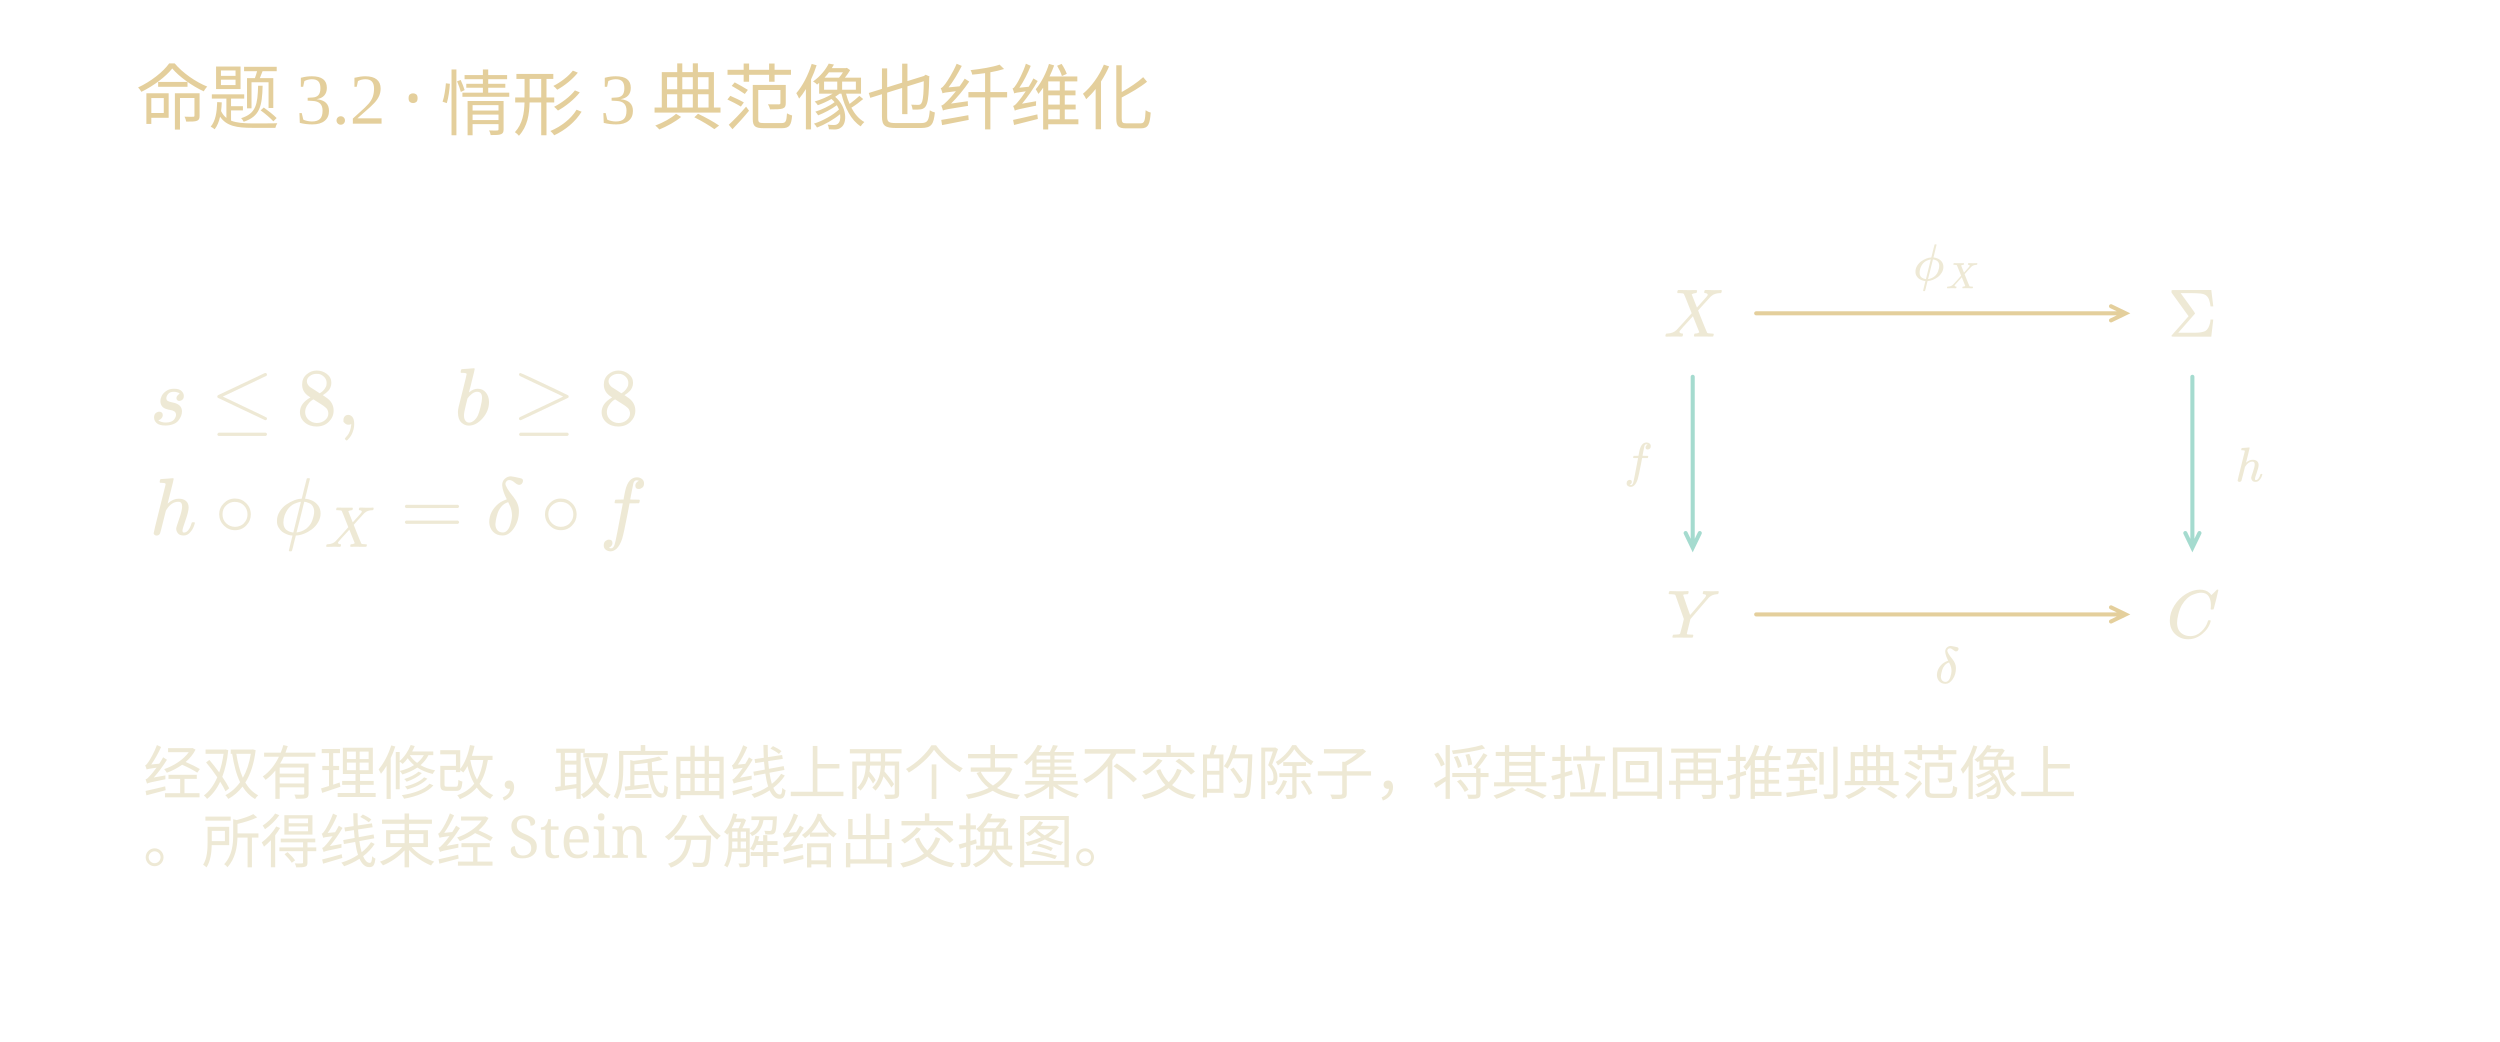
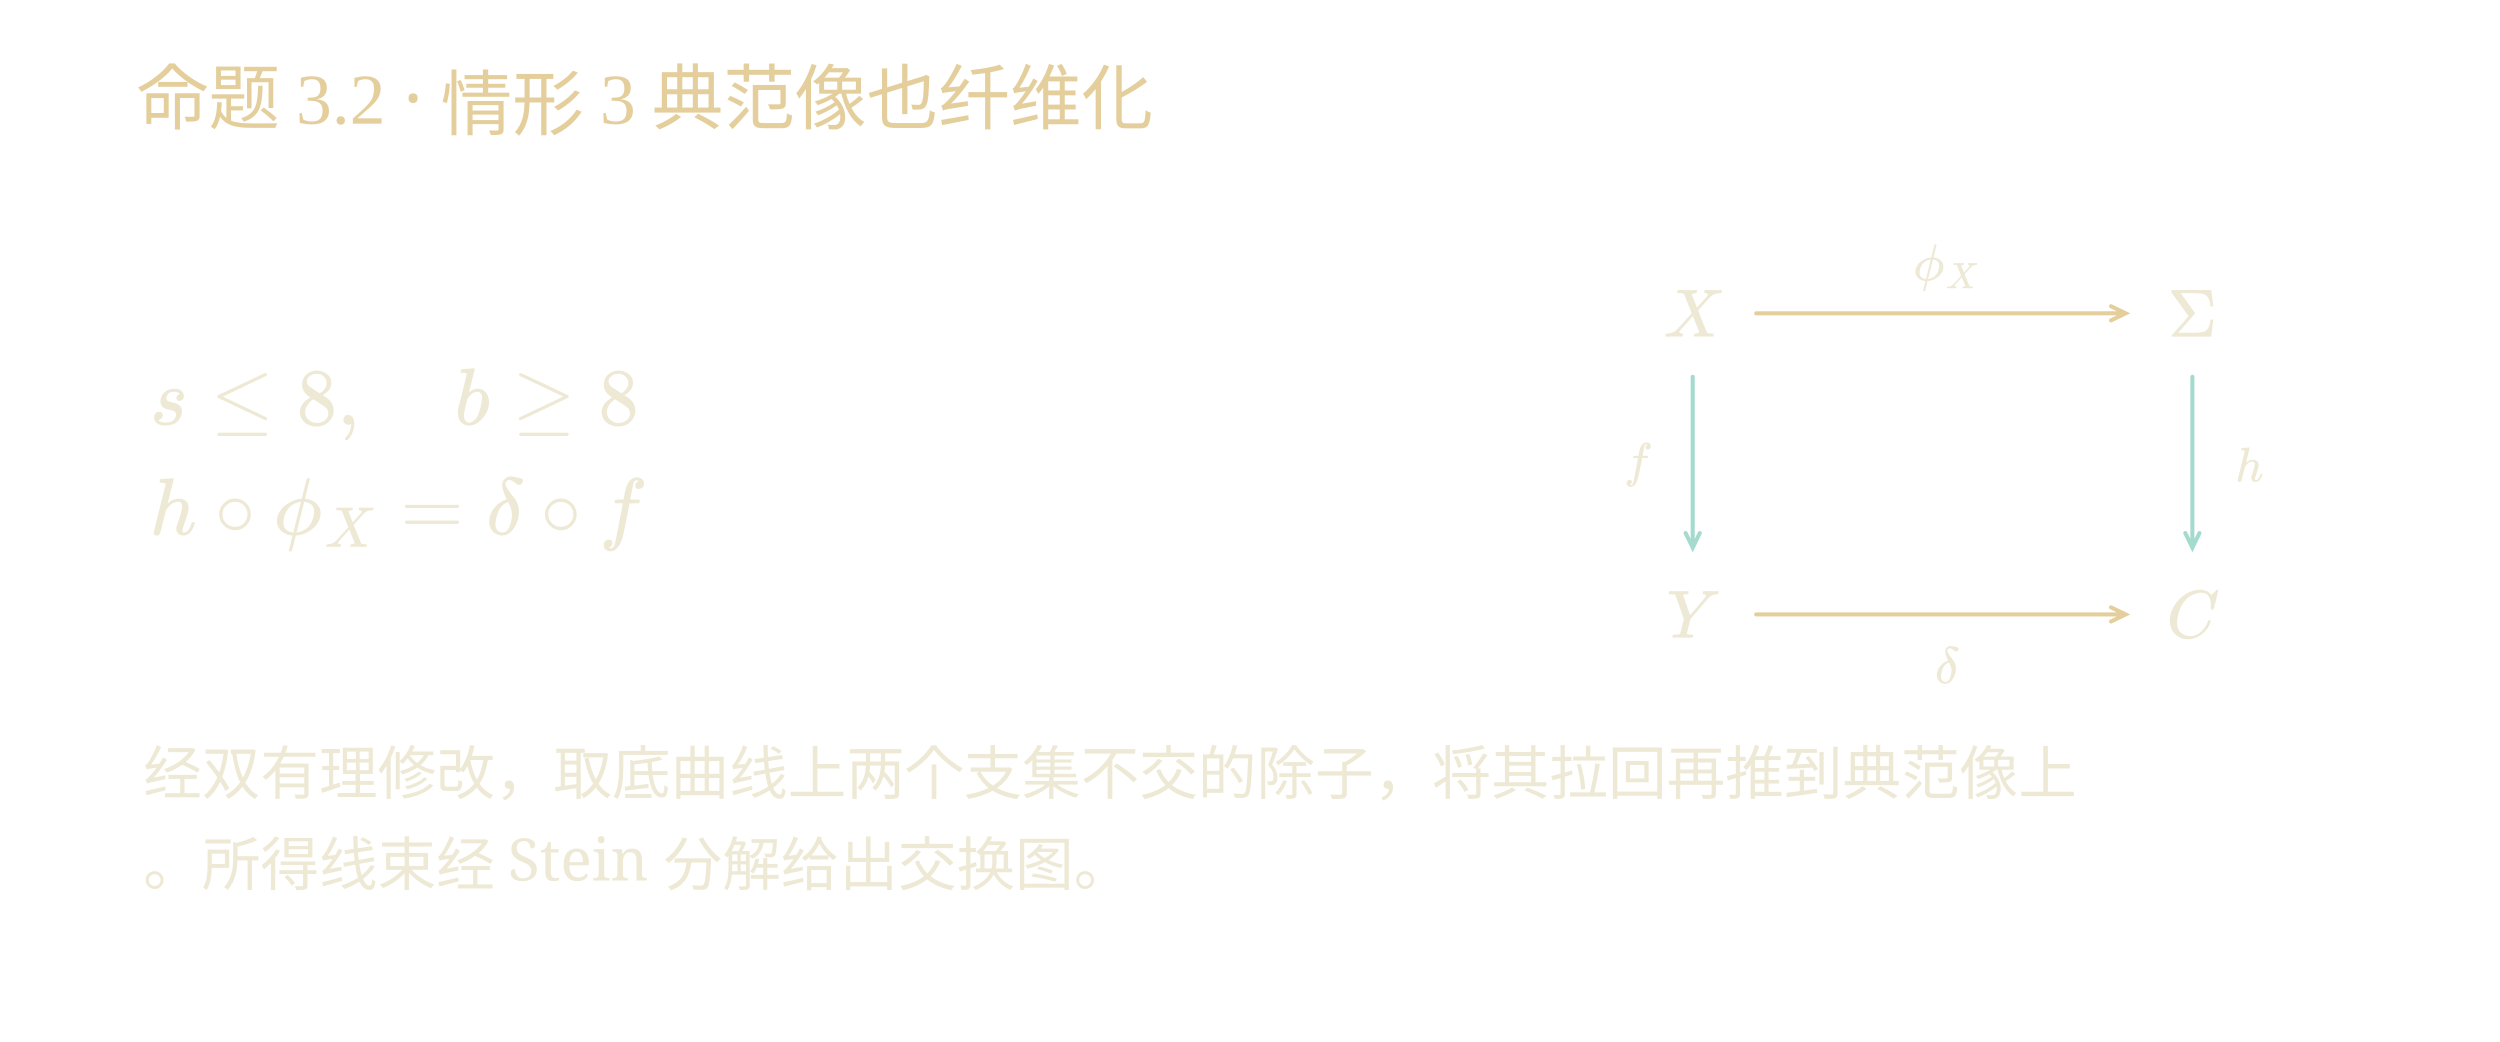
<svg xmlns="http://www.w3.org/2000/svg" width="1536" height="640" viewBox="0 0 1536 640">
  <g fill="#eee9d5" font-family="Kaiti SC, STKaiti, KaiTi, PingFang SC, serif">
    <text x="84" y="76" font-size="44" fill="#e4cf9c">命题 <tspan font-family="Times New Roman, serif">3.2</tspan> · 情形 <tspan font-family="Times New Roman, serif">3</tspan>  典范像也纤维化</text>
    <svg x="92" y="122.5" width="1350" height="320" viewBox="0 0 1350 320">
      <svg x="0" y="103.75" width="303.695" height="112.5" viewBox="0 0 6073.9 2250">
        <svg x="0" y="0" width="6009.8" height="888" viewBox="0 -694 6009.8 888">
          <g stroke="#eee9d5" fill="#eee9d5" stroke-width="0" transform="scale(1,-1)">
            <g data-mml-node="math">
              <g data-mml-node="mi">
                <path data-c="1D460" d="M131 289Q131 321 147 354T203 415T300 442Q362 442 390 415T419 355Q419 323 402 308T364 292Q351 292 340 300T328 326Q328 342 337 354T354 372T367 378Q368 378 368 379Q368 382 361 388T336 399T297 405Q249 405 227 379T204 326Q204 301 223 291T278 274T330 259Q396 230 396 163Q396 135 385 107T352 51T289 7T195 -10Q118 -10 86 19T53 87Q53 126 74 143T118 160Q133 160 146 151T160 120Q160 94 142 76T111 58Q109 57 108 57T107 55Q108 52 115 47T146 34T201 27Q237 27 263 38T301 66T318 97T323 122Q323 150 302 164T254 181T195 196T148 231Q131 256 131 289Z" />
              </g>
              <g data-mml-node="mo" transform="translate(746.8,0)">
                <path data-c="2264" d="M674 636Q682 636 688 630T694 615T687 601Q686 600 417 472L151 346L399 228Q687 92 691 87Q694 81 694 76Q694 58 676 56H670L382 192Q92 329 90 331Q83 336 83 348Q84 359 96 365Q104 369 382 500T665 634Q669 636 674 636ZM84 -118Q84 -108 99 -98H678Q694 -104 694 -118Q694 -130 679 -138H98Q84 -131 84 -118Z" />
              </g>
              <g data-mml-node="mn" transform="translate(1802.6,0)">
                <path data-c="38" d="M70 417T70 494T124 618T248 666Q319 666 374 624T429 515Q429 485 418 459T392 417T361 389T335 371T324 363L338 354Q352 344 366 334T382 323Q457 264 457 174Q457 95 399 37T249 -22Q159 -22 101 29T43 155Q43 263 172 335L154 348Q133 361 127 368Q70 417 70 494ZM286 386L292 390Q298 394 301 396T311 403T323 413T334 425T345 438T355 454T364 471T369 491T371 513Q371 556 342 586T275 624Q268 625 242 625Q201 625 165 599T128 534Q128 511 141 492T167 463T217 431Q224 426 228 424L286 386ZM250 21Q308 21 350 55T392 137Q392 154 387 169T375 194T353 216T330 234T301 253T274 270Q260 279 244 289T218 306L210 311Q204 311 181 294T133 239T107 157Q107 98 150 60T250 21Z" />
              </g>
              <g data-mml-node="mo" transform="translate(2302.6,0)">
                <path data-c="2C" d="M78 35T78 60T94 103T137 121Q165 121 187 96T210 8Q210 -27 201 -60T180 -117T154 -158T130 -185T117 -194Q113 -194 104 -185T95 -172Q95 -168 106 -156T131 -126T157 -76T173 -3V9L172 8Q170 7 167 6T161 3T152 1T140 0Q113 0 96 17Z" />
              </g>
              <g data-mml-node="mstyle" transform="translate(2580.6,0)">
                <g data-mml-node="mspace" />
              </g>
              <g data-mml-node="mi" transform="translate(3747.2,0)">
                <path data-c="1D44F" d="M73 647Q73 657 77 670T89 683Q90 683 161 688T234 694Q246 694 246 685T212 542Q204 508 195 472T180 418L176 399Q176 396 182 402Q231 442 283 442Q345 442 383 396T422 280Q422 169 343 79T173 -11Q123 -11 82 27T40 150V159Q40 180 48 217T97 414Q147 611 147 623T109 637Q104 637 101 637H96Q86 637 83 637T76 640T73 647ZM336 325V331Q336 405 275 405Q258 405 240 397T207 376T181 352T163 330L157 322L136 236Q114 150 114 114Q114 66 138 42Q154 26 178 26Q211 26 245 58Q270 81 285 114T318 219Q336 291 336 325Z" />
              </g>
              <g data-mml-node="mo" transform="translate(4454,0)">
                <path data-c="2265" d="M83 616Q83 624 89 630T99 636Q107 636 253 568T543 431T687 361Q694 356 694 346T687 331Q685 329 395 192L107 56H101Q83 58 83 76Q83 77 83 79Q82 86 98 95Q117 105 248 167Q326 204 378 228L626 346L360 472Q291 505 200 548Q112 589 98 597T83 616ZM84 -118Q84 -108 99 -98H678Q694 -104 694 -118Q694 -130 679 -138H98Q84 -131 84 -118Z" />
              </g>
              <g data-mml-node="mn" transform="translate(5509.8,0)">
                <path data-c="38" d="M70 417T70 494T124 618T248 666Q319 666 374 624T429 515Q429 485 418 459T392 417T361 389T335 371T324 363L338 354Q352 344 366 334T382 323Q457 264 457 174Q457 95 399 37T249 -22Q159 -22 101 29T43 155Q43 263 172 335L154 348Q133 361 127 368Q70 417 70 494ZM286 386L292 390Q298 394 301 396T311 403T323 413T334 425T345 438T355 454T364 471T369 491T371 513Q371 556 342 586T275 624Q268 625 242 625Q201 625 165 599T128 534Q128 511 141 492T167 463T217 431Q224 426 228 424L286 386ZM250 21Q308 21 350 55T392 137Q392 154 387 169T375 194T353 216T330 234T301 253T274 270Q260 279 244 289T218 306L210 311Q204 311 181 294T133 239T107 157Q107 98 150 60T250 21Z" />
              </g>
            </g>
          </g>
        </svg>
        <svg x="0" y="1328" width="6073.9" height="922" viewBox="0 -717 6073.9 922">
          <g stroke="#eee9d5" fill="#eee9d5" stroke-width="0" transform="scale(1,-1)">
            <g data-mml-node="math">
              <g data-mml-node="mi">
                <path data-c="210E" d="M137 683Q138 683 209 688T282 694Q294 694 294 685Q294 674 258 534Q220 386 220 383Q220 381 227 388Q288 442 357 442Q411 442 444 415T478 336Q478 285 440 178T402 50Q403 36 407 31T422 26Q450 26 474 56T513 138Q516 149 519 151T535 153Q555 153 555 145Q555 144 551 130Q535 71 500 33Q466 -10 419 -10H414Q367 -10 346 17T325 74Q325 90 361 192T398 345Q398 404 354 404H349Q266 404 205 306L198 293L164 158Q132 28 127 16Q114 -11 83 -11Q69 -11 59 -2T48 16Q48 30 121 320L195 616Q195 629 188 632T149 637H128Q122 643 122 645T124 664Q129 683 137 683Z" />
              </g>
              <g data-mml-node="mo" transform="translate(798.2,0)">
                <path data-c="2218" d="M55 251Q55 328 112 386T249 444T386 388T444 249Q444 171 388 113T250 55Q170 55 113 112T55 251ZM245 403Q188 403 142 361T96 250Q96 183 141 140T250 96Q284 96 313 109T354 135T375 160Q403 197 403 250Q403 313 360 358T245 403Z" />
              </g>
              <g data-mml-node="msub" transform="translate(1520.4,0)">
                <g data-mml-node="mi">
                  <path data-c="1D719" d="M409 688Q413 694 421 694H429H442Q448 688 448 686Q448 679 418 563Q411 535 404 504T392 458L388 442Q388 441 397 441T429 435T477 418Q521 397 550 357T579 260T548 151T471 65T374 11T279 -10H275L251 -105Q245 -128 238 -160Q230 -192 227 -198T215 -205H209Q189 -205 189 -198Q189 -193 211 -103L234 -11Q234 -10 226 -10Q221 -10 206 -8T161 6T107 36T62 89T43 171Q43 231 76 284T157 370T254 422T342 441Q347 441 348 445L378 567Q409 686 409 688ZM122 150Q122 116 134 91T167 53T203 35T237 27H244L337 404Q333 404 326 403T297 395T255 379T211 350T170 304Q152 276 137 237Q122 191 122 150ZM500 282Q500 320 484 347T444 385T405 400T381 404H378L332 217L284 29Q284 27 285 27Q293 27 317 33T357 47Q400 66 431 100T475 170T494 234T500 282Z" />
                </g>
                <g data-mml-node="mi" transform="translate(629,-150) scale(0.707)">
                  <path data-c="1D44B" d="M42 0H40Q26 0 26 11Q26 15 29 27Q33 41 36 43T55 46Q141 49 190 98Q200 108 306 224T411 342Q302 620 297 625Q288 636 234 637H206Q200 643 200 645T202 664Q206 677 212 683H226Q260 681 347 681Q380 681 408 681T453 682T473 682Q490 682 490 671Q490 670 488 658Q484 643 481 640T465 637Q434 634 411 620L488 426L541 485Q646 598 646 610Q646 628 622 635Q617 635 609 637Q594 637 594 648Q594 650 596 664Q600 677 606 683H618Q619 683 643 683T697 681T738 680Q828 680 837 683H845Q852 676 852 672Q850 647 840 637H824Q790 636 763 628T722 611T698 593L687 584Q687 585 592 480L505 384Q505 383 536 304T601 142T638 56Q648 47 699 46Q734 46 734 37Q734 35 732 23Q728 7 725 4T711 1Q708 1 678 1T589 2Q528 2 496 2T461 1Q444 1 444 10Q444 11 446 25Q448 35 450 39T455 44T464 46T480 47T506 54Q523 62 523 64Q522 64 476 181L429 299Q241 95 236 84Q232 76 232 72Q232 53 261 47Q262 47 267 47T273 46Q276 46 277 46T280 45T283 42T284 35Q284 26 282 19Q279 6 276 4T261 1Q258 1 243 1T201 2T142 2Q64 2 42 0Z" />
                </g>
              </g>
              <g data-mml-node="mo" transform="translate(3079.7,0)">
                <path data-c="3D" d="M56 347Q56 360 70 367H707Q722 359 722 347Q722 336 708 328L390 327H72Q56 332 56 347ZM56 153Q56 168 72 173H708Q722 163 722 153Q722 140 707 133H70Q56 140 56 153Z" />
              </g>
              <g data-mml-node="mi" transform="translate(4135.5,0)">
                <path data-c="1D6FF" d="M195 609Q195 656 227 686T302 717Q319 716 351 709T407 697T433 690Q451 682 451 662Q451 644 438 628T403 612Q382 612 348 641T288 671T249 657T235 628Q235 584 334 463Q401 379 401 292Q401 169 340 80T205 -10H198Q127 -10 83 36T36 153Q36 286 151 382Q191 413 252 434Q252 435 245 449T230 481T214 521T201 566T195 609ZM112 130Q112 83 136 55T204 27Q233 27 256 51T291 111T309 178T316 232Q316 267 309 298T295 344T269 400L259 396Q215 381 183 342T137 256T118 179T112 130Z" />
              </g>
              <g data-mml-node="mo" transform="translate(4801.7,0)">
                <path data-c="2218" d="M55 251Q55 328 112 386T249 444T386 388T444 249Q444 171 388 113T250 55Q170 55 113 112T55 251ZM245 403Q188 403 142 361T96 250Q96 183 141 140T250 96Q284 96 313 109T354 135T375 160Q403 197 403 250Q403 313 360 358T245 403Z" />
              </g>
              <g data-mml-node="mi" transform="translate(5523.9,0)">
                <path data-c="1D453" d="M118 -162Q120 -162 124 -164T135 -167T147 -168Q160 -168 171 -155T187 -126Q197 -99 221 27T267 267T289 382V385H242Q195 385 192 387Q188 390 188 397L195 425Q197 430 203 430T250 431Q298 431 298 432Q298 434 307 482T319 540Q356 705 465 705Q502 703 526 683T550 630Q550 594 529 578T487 561Q443 561 443 603Q443 622 454 636T478 657L487 662Q471 668 457 668Q445 668 434 658T419 630Q412 601 403 552T387 469T380 433Q380 431 435 431Q480 431 487 430T498 424Q499 420 496 407T491 391Q489 386 482 386T428 385H372L349 263Q301 15 282 -47Q255 -132 212 -173Q175 -205 139 -205Q107 -205 81 -186T55 -132Q55 -95 76 -78T118 -61Q162 -61 162 -103Q162 -122 151 -136T127 -157L118 -162Z" />
              </g>
            </g>
          </g>
        </svg>
      </svg>
      <svg x="870" y="0" width="480" height="320" viewBox="0 0 480 320">
        <svg x="60.108" y="55.657" width="35.784" height="28.686" viewBox="0 -683 852 683">
          <g stroke="#eee9d5" fill="#eee9d5" stroke-width="0" transform="scale(1,-1)">
            <g data-mml-node="math">
              <g data-mml-node="mi">
                <path data-c="1D44B" d="M42 0H40Q26 0 26 11Q26 15 29 27Q33 41 36 43T55 46Q141 49 190 98Q200 108 306 224T411 342Q302 620 297 625Q288 636 234 637H206Q200 643 200 645T202 664Q206 677 212 683H226Q260 681 347 681Q380 681 408 681T453 682T473 682Q490 682 490 671Q490 670 488 658Q484 643 481 640T465 637Q434 634 411 620L488 426L541 485Q646 598 646 610Q646 628 622 635Q617 635 609 637Q594 637 594 648Q594 650 596 664Q600 677 606 683H618Q619 683 643 683T697 681T738 680Q828 680 837 683H845Q852 676 852 672Q850 647 840 637H824Q790 636 763 628T722 611T698 593L687 584Q687 585 592 480L505 384Q505 383 536 304T601 142T638 56Q648 47 699 46Q734 46 734 37Q734 35 732 23Q728 7 725 4T711 1Q708 1 678 1T589 2Q528 2 496 2T461 1Q444 1 444 10Q444 11 446 25Q448 35 450 39T455 44T464 46T480 47T506 54Q523 62 523 64Q522 64 476 181L429 299Q241 95 236 84Q232 76 232 72Q232 53 261 47Q262 47 267 47T273 46Q276 46 277 46T280 45T283 42T284 35Q284 26 282 19Q279 6 276 4T261 1Q258 1 243 1T201 2T142 2Q64 2 42 0Z" />
              </g>
            </g>
          </g>
        </svg>
        <svg x="369.838" y="55.657" width="30.324" height="28.686" viewBox="0 -683 722 683">
          <g stroke="#eee9d5" fill="#eee9d5" stroke-width="0" transform="scale(1,-1)">
            <g data-mml-node="math">
              <g data-mml-node="mi">
                <path data-c="3A3" d="M666 247Q664 244 652 126T638 4V0H351Q131 0 95 0T57 5V6Q54 12 57 17L73 36Q89 54 121 90T182 159L305 299L56 644L55 658Q55 677 60 681Q63 683 351 683H638V679Q640 674 652 564T666 447V443H626V447Q618 505 604 543T559 605Q529 626 478 631T333 637H294H189L293 494Q314 465 345 422Q400 346 400 340Q400 338 399 337L154 57Q407 57 428 58Q476 60 508 68T551 83T575 103Q595 125 608 162T624 225L626 251H666V247Z" />
              </g>
            </g>
          </g>
        </svg>
        <svg x="61.977" y="240.657" width="32.046" height="28.686" viewBox="0 -683 763 683">
          <g stroke="#eee9d5" fill="#eee9d5" stroke-width="0" transform="scale(1,-1)">
            <g data-mml-node="math">
              <g data-mml-node="mi">
                <path data-c="1D44C" d="M66 637Q54 637 49 637T39 638T32 641T30 647T33 664T42 682Q44 683 56 683Q104 680 165 680Q288 680 306 683H316Q322 677 322 674T320 656Q316 643 310 637H298Q242 637 242 624Q242 619 292 477T343 333L346 336Q350 340 358 349T379 373T411 410T454 461Q546 568 561 587T577 618Q577 634 545 637Q528 637 528 647Q528 649 530 661Q533 676 535 679T549 683Q551 683 578 682T657 680Q684 680 713 681T746 682Q763 682 763 673Q763 669 760 657T755 643Q753 637 734 637Q662 632 617 587Q608 578 477 424L348 273L322 169Q295 62 295 57Q295 46 363 46Q379 46 384 45T390 35Q390 33 388 23Q384 6 382 4T366 1Q361 1 324 1T232 2Q170 2 138 2T102 1Q84 1 84 9Q84 14 87 24Q88 27 89 30T90 35T91 39T93 42T96 44T101 45T107 45T116 46T129 46Q168 47 180 50T198 63Q201 68 227 171L252 274L129 623Q128 624 127 625T125 627T122 629T118 631T113 633T105 634T96 635T83 636T66 637Z" />
              </g>
            </g>
          </g>
        </svg>
        <svg x="369.04" y="239.733" width="31.92" height="30.534" viewBox="0 -705 760 727">
          <g stroke="#eee9d5" fill="#eee9d5" stroke-width="0" transform="scale(1,-1)">
            <g data-mml-node="math">
              <g data-mml-node="mi">
                <path data-c="1D436" d="M50 252Q50 367 117 473T286 641T490 704Q580 704 633 653Q642 643 648 636T656 626L657 623Q660 623 684 649Q691 655 699 663T715 679T725 690L740 705H746Q760 705 760 698Q760 694 728 561Q692 422 692 421Q690 416 687 415T669 413H653Q647 419 647 422Q647 423 648 429T650 449T651 481Q651 552 619 605T510 659Q484 659 454 652T382 628T299 572T226 479Q194 422 175 346T156 222Q156 108 232 58Q280 24 350 24Q441 24 512 92T606 240Q610 253 612 255T628 257Q648 257 648 248Q648 243 647 239Q618 132 523 55T319 -22Q206 -22 128 53T50 252Z" />
              </g>
            </g>
          </g>
        </svg>
        <path d="M117 70L344 70m-9.004 4.35L344 70l-9.004 -4.35" fill="none" stroke="#e4cf9c" stroke-width="2.5" stroke-linecap="round" />
        <path d="M78 109L78 214m-4.35 -9.004L78 214l4.35 -9.004" fill="none" stroke="#a5dbcf" stroke-width="2.5" stroke-linecap="round" />
        <path d="M385 109L385 214m-4.35 -9.004L385 214l4.35 -9.004" fill="none" stroke="#a5dbcf" stroke-width="2.5" stroke-linecap="round" />
        <path d="M117 255L344 255m-9.004 4.35L344 255l-9.004 -4.35" fill="none" stroke="#e4cf9c" stroke-width="2.5" stroke-linecap="round" />
        <svg x="213.496" y="27.616" width="41.008" height="28.768" viewBox="0 -694 1281.5 899">
          <g stroke="#eee9d5" fill="#eee9d5" stroke-width="0" transform="scale(1,-1)">
            <g data-mml-node="math">
              <g data-mml-node="msub">
                <g data-mml-node="mi">
                  <path data-c="1D719" d="M409 688Q413 694 421 694H429H442Q448 688 448 686Q448 679 418 563Q411 535 404 504T392 458L388 442Q388 441 397 441T429 435T477 418Q521 397 550 357T579 260T548 151T471 65T374 11T279 -10H275L251 -105Q245 -128 238 -160Q230 -192 227 -198T215 -205H209Q189 -205 189 -198Q189 -193 211 -103L234 -11Q234 -10 226 -10Q221 -10 206 -8T161 6T107 36T62 89T43 171Q43 231 76 284T157 370T254 422T342 441Q347 441 348 445L378 567Q409 686 409 688ZM122 150Q122 116 134 91T167 53T203 35T237 27H244L337 404Q333 404 326 403T297 395T255 379T211 350T170 304Q152 276 137 237Q122 191 122 150ZM500 282Q500 320 484 347T444 385T405 400T381 404H378L332 217L284 29Q284 27 285 27Q293 27 317 33T357 47Q400 66 431 100T475 170T494 234T500 282Z" />
                </g>
                <g data-mml-node="mi" transform="translate(629,-150) scale(0.707)">
                  <path data-c="1D44B" d="M42 0H40Q26 0 26 11Q26 15 29 27Q33 41 36 43T55 46Q141 49 190 98Q200 108 306 224T411 342Q302 620 297 625Q288 636 234 637H206Q200 643 200 645T202 664Q206 677 212 683H226Q260 681 347 681Q380 681 408 681T453 682T473 682Q490 682 490 671Q490 670 488 658Q484 643 481 640T465 637Q434 634 411 620L488 426L541 485Q646 598 646 610Q646 628 622 635Q617 635 609 637Q594 637 594 648Q594 650 596 664Q600 677 606 683H618Q619 683 643 683T697 681T738 680Q828 680 837 683H845Q852 676 852 672Q850 647 840 637H824Q790 636 763 628T722 611T698 593L687 584Q687 585 592 480L505 384Q505 383 536 304T601 142T638 56Q648 47 699 46Q734 46 734 37Q734 35 732 23Q728 7 725 4T711 1Q708 1 678 1T589 2Q528 2 496 2T461 1Q444 1 444 10Q444 11 446 25Q448 35 450 39T455 44T464 46T480 47T506 54Q523 62 523 64Q522 64 476 181L429 299Q241 95 236 84Q232 76 232 72Q232 53 261 47Q262 47 267 47T273 46Q276 46 277 46T280 45T283 42T284 35Q284 26 282 19Q279 6 276 4T261 1Q258 1 243 1T201 2T142 2Q64 2 42 0Z" />
                </g>
              </g>
            </g>
          </g>
        </svg>
        <svg x="35.75" y="149.35" width="16.5" height="27.3" viewBox="0 -705 550 910">
          <g stroke="#eee9d5" fill="#eee9d5" stroke-width="0" transform="scale(1,-1)">
            <g data-mml-node="math">
              <g data-mml-node="mi">
                <path data-c="1D453" d="M118 -162Q120 -162 124 -164T135 -167T147 -168Q160 -168 171 -155T187 -126Q197 -99 221 27T267 267T289 382V385H242Q195 385 192 387Q188 390 188 397L195 425Q197 430 203 430T250 431Q298 431 298 432Q298 434 307 482T319 540Q356 705 465 705Q502 703 526 683T550 630Q550 594 529 578T487 561Q443 561 443 603Q443 622 454 636T478 657L487 662Q471 668 457 668Q445 668 434 658T419 630Q412 601 403 552T387 469T380 433Q380 431 435 431Q480 431 487 430T498 424Q499 420 496 407T491 391Q489 386 482 386T428 385H372L349 263Q301 15 282 -47Q255 -132 212 -173Q175 -205 139 -205Q107 -205 81 -186T55 -132Q55 -95 76 -78T118 -61Q162 -61 162 -103Q162 -122 151 -136T127 -157L118 -162Z" />
              </g>
            </g>
          </g>
        </svg>
        <svg x="411.36" y="152.425" width="17.28" height="21.15" viewBox="0 -694 576 705">
          <g stroke="#eee9d5" fill="#eee9d5" stroke-width="0" transform="scale(1,-1)">
            <g data-mml-node="math">
              <g data-mml-node="mi">
                <path data-c="210E" d="M137 683Q138 683 209 688T282 694Q294 694 294 685Q294 674 258 534Q220 386 220 383Q220 381 227 388Q288 442 357 442Q411 442 444 415T478 336Q478 285 440 178T402 50Q403 36 407 31T422 26Q450 26 474 56T513 138Q516 149 519 151T535 153Q555 153 555 145Q555 144 551 130Q535 71 500 33Q466 -10 419 -10H414Q367 -10 346 17T325 74Q325 90 361 192T398 345Q398 404 354 404H349Q266 404 205 306L198 293L164 158Q132 28 127 16Q114 -11 83 -11Q69 -11 59 -2T48 16Q48 30 121 320L195 616Q195 629 188 632T149 637H128Q122 643 122 645T124 664Q129 683 137 683Z" />
              </g>
            </g>
          </g>
        </svg>
        <svg x="226.896" y="274.368" width="14.208" height="23.264" viewBox="0 -717 444 727">
          <g stroke="#eee9d5" fill="#eee9d5" stroke-width="0" transform="scale(1,-1)">
            <g data-mml-node="math">
              <g data-mml-node="mi">
                <path data-c="1D6FF" d="M195 609Q195 656 227 686T302 717Q319 716 351 709T407 697T433 690Q451 682 451 662Q451 644 438 628T403 612Q382 612 348 641T288 671T249 657T235 628Q235 584 334 463Q401 379 401 292Q401 169 340 80T205 -10H198Q127 -10 83 36T36 153Q36 286 151 382Q191 413 252 434Q252 435 245 449T230 481T214 521T201 566T195 609ZM112 130Q112 83 136 55T204 27Q233 27 256 51T291 111T309 178T316 232Q316 267 309 298T295 344T269 400L259 396Q215 381 183 342T137 256T118 179T112 130Z" />
              </g>
            </g>
          </g>
        </svg>
      </svg>
    </svg>
    <text x="88" y="488" font-size="36">经双有理修改，取底曲线上两个支集不交的除子，将其拉回再推到典范像上</text>
-     <text x="88" y="530" font-size="36">。所得线束经 Stein 分解给出交换图。</text>
+     <text x="88" y="544" font-size="36">。所得线束经 Stein 分解给出交换图。</text>
  </g>
</svg>
